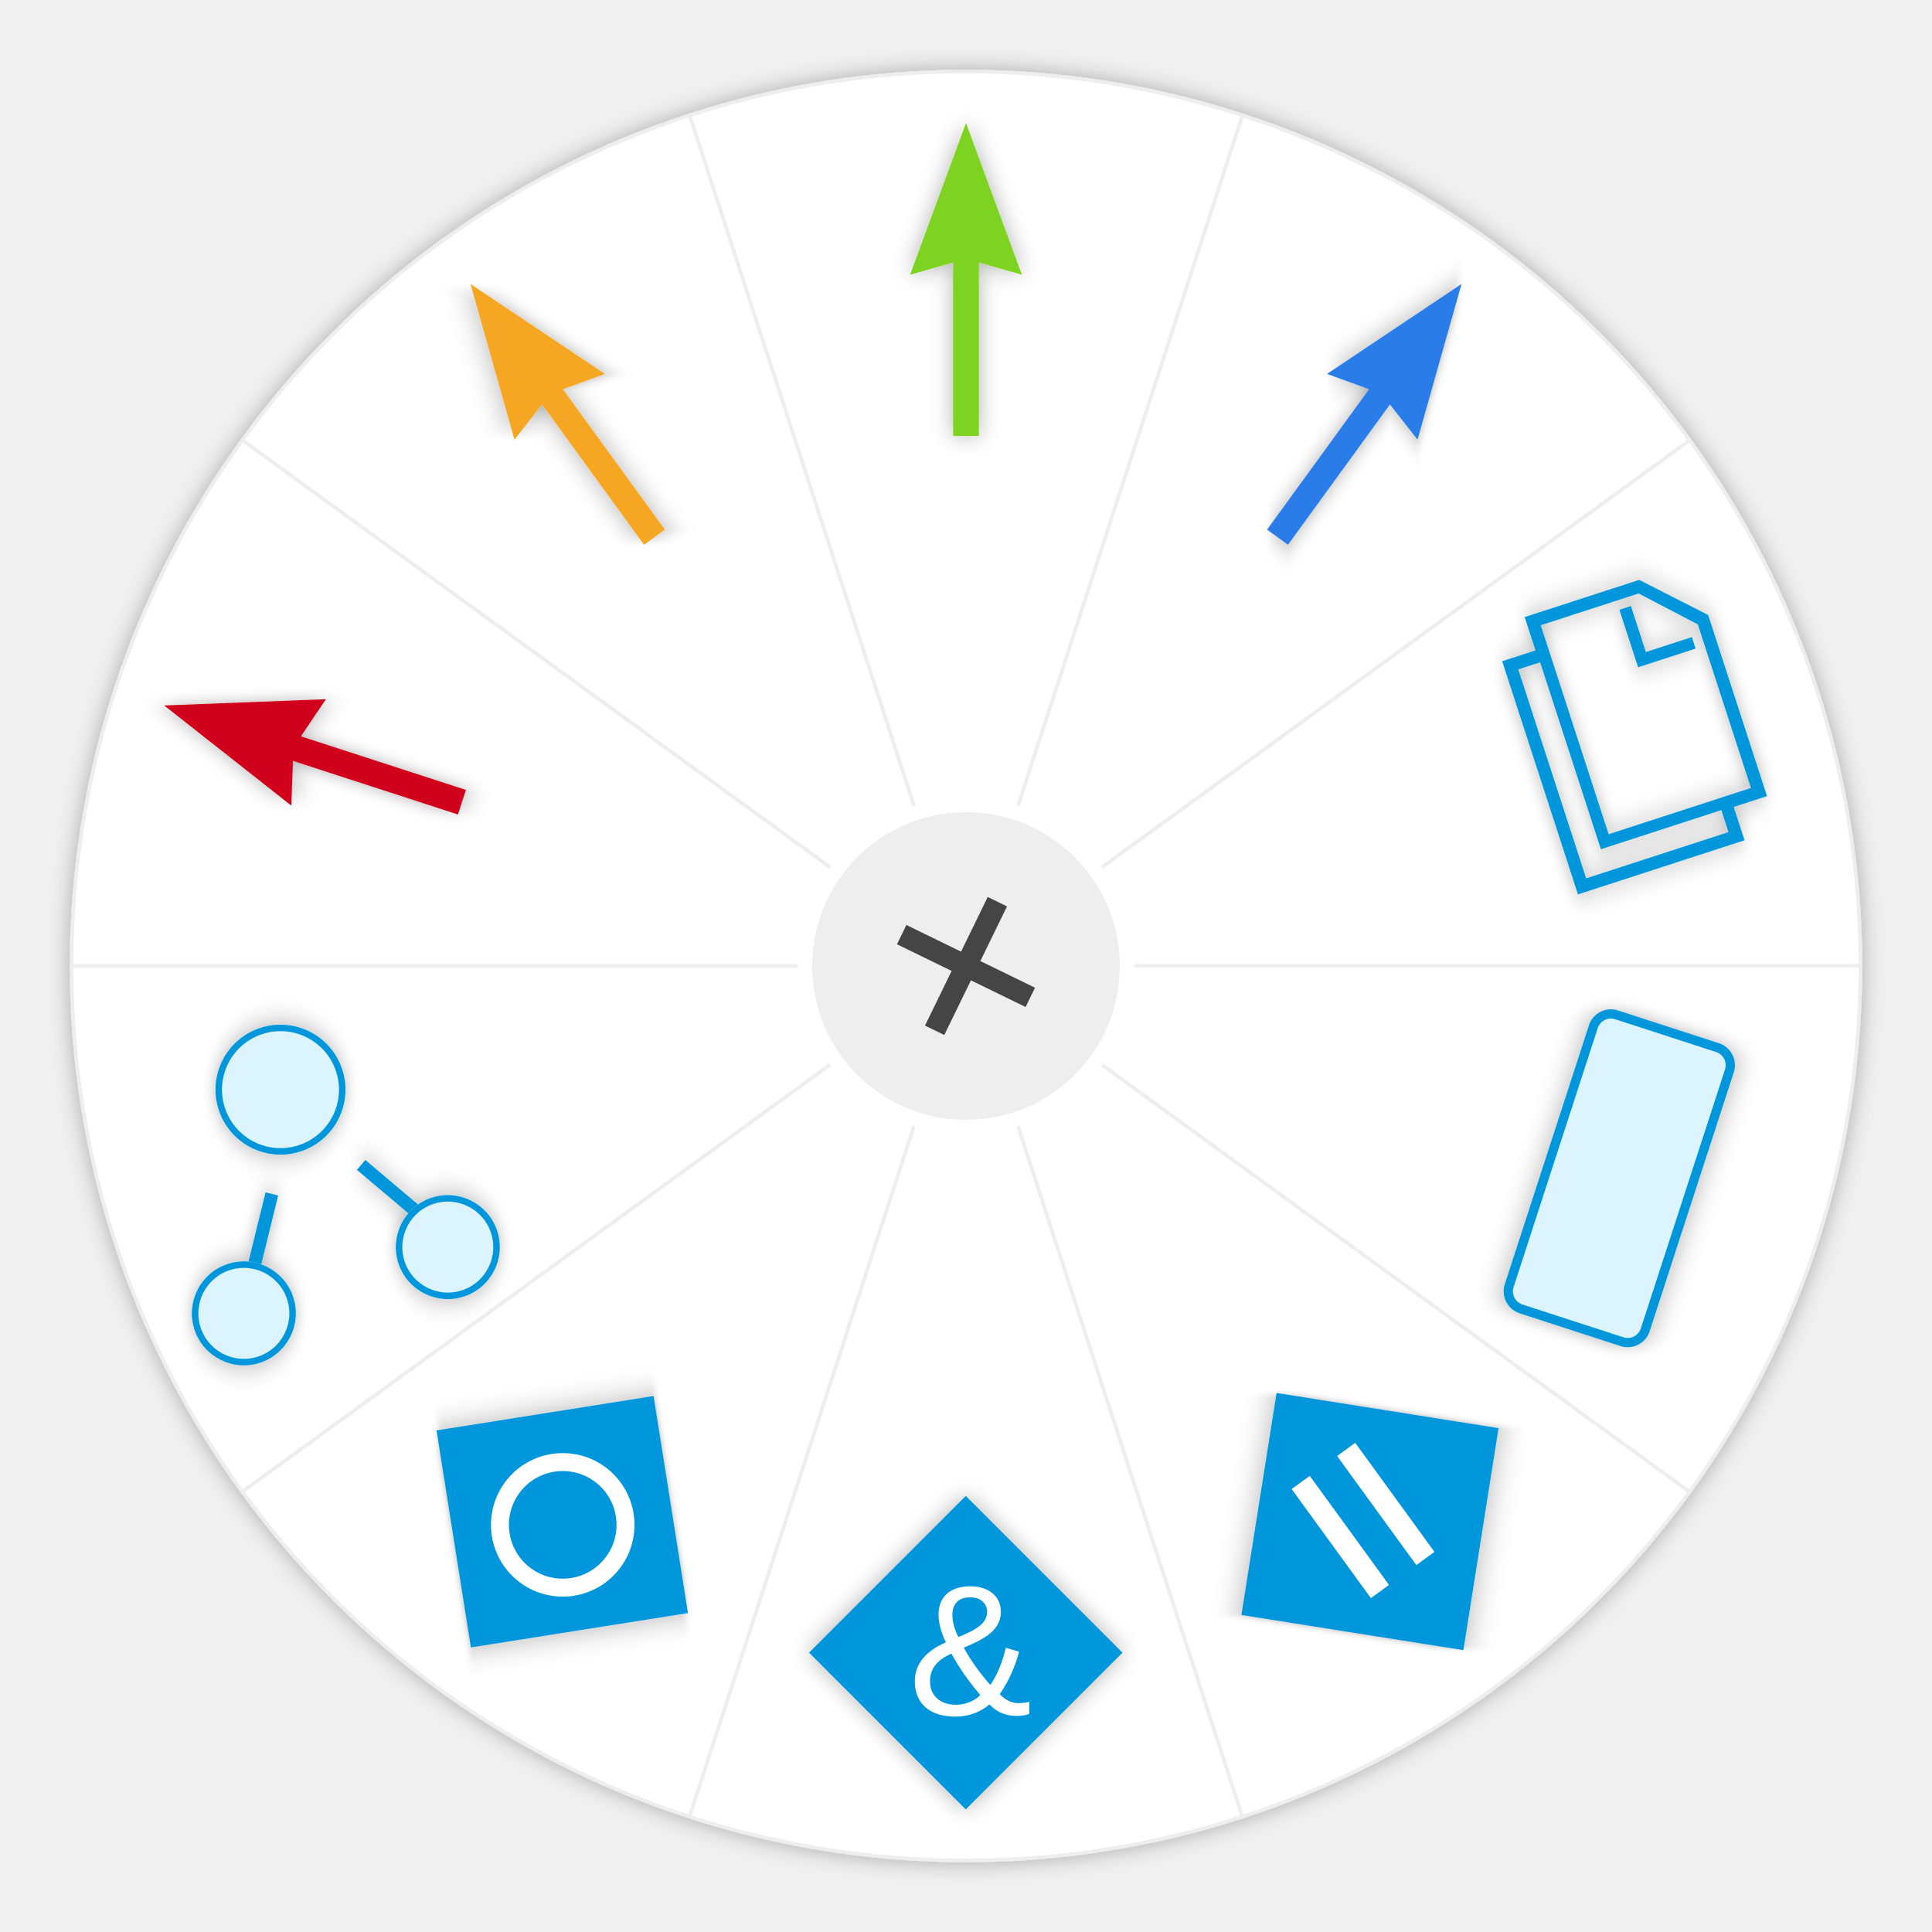
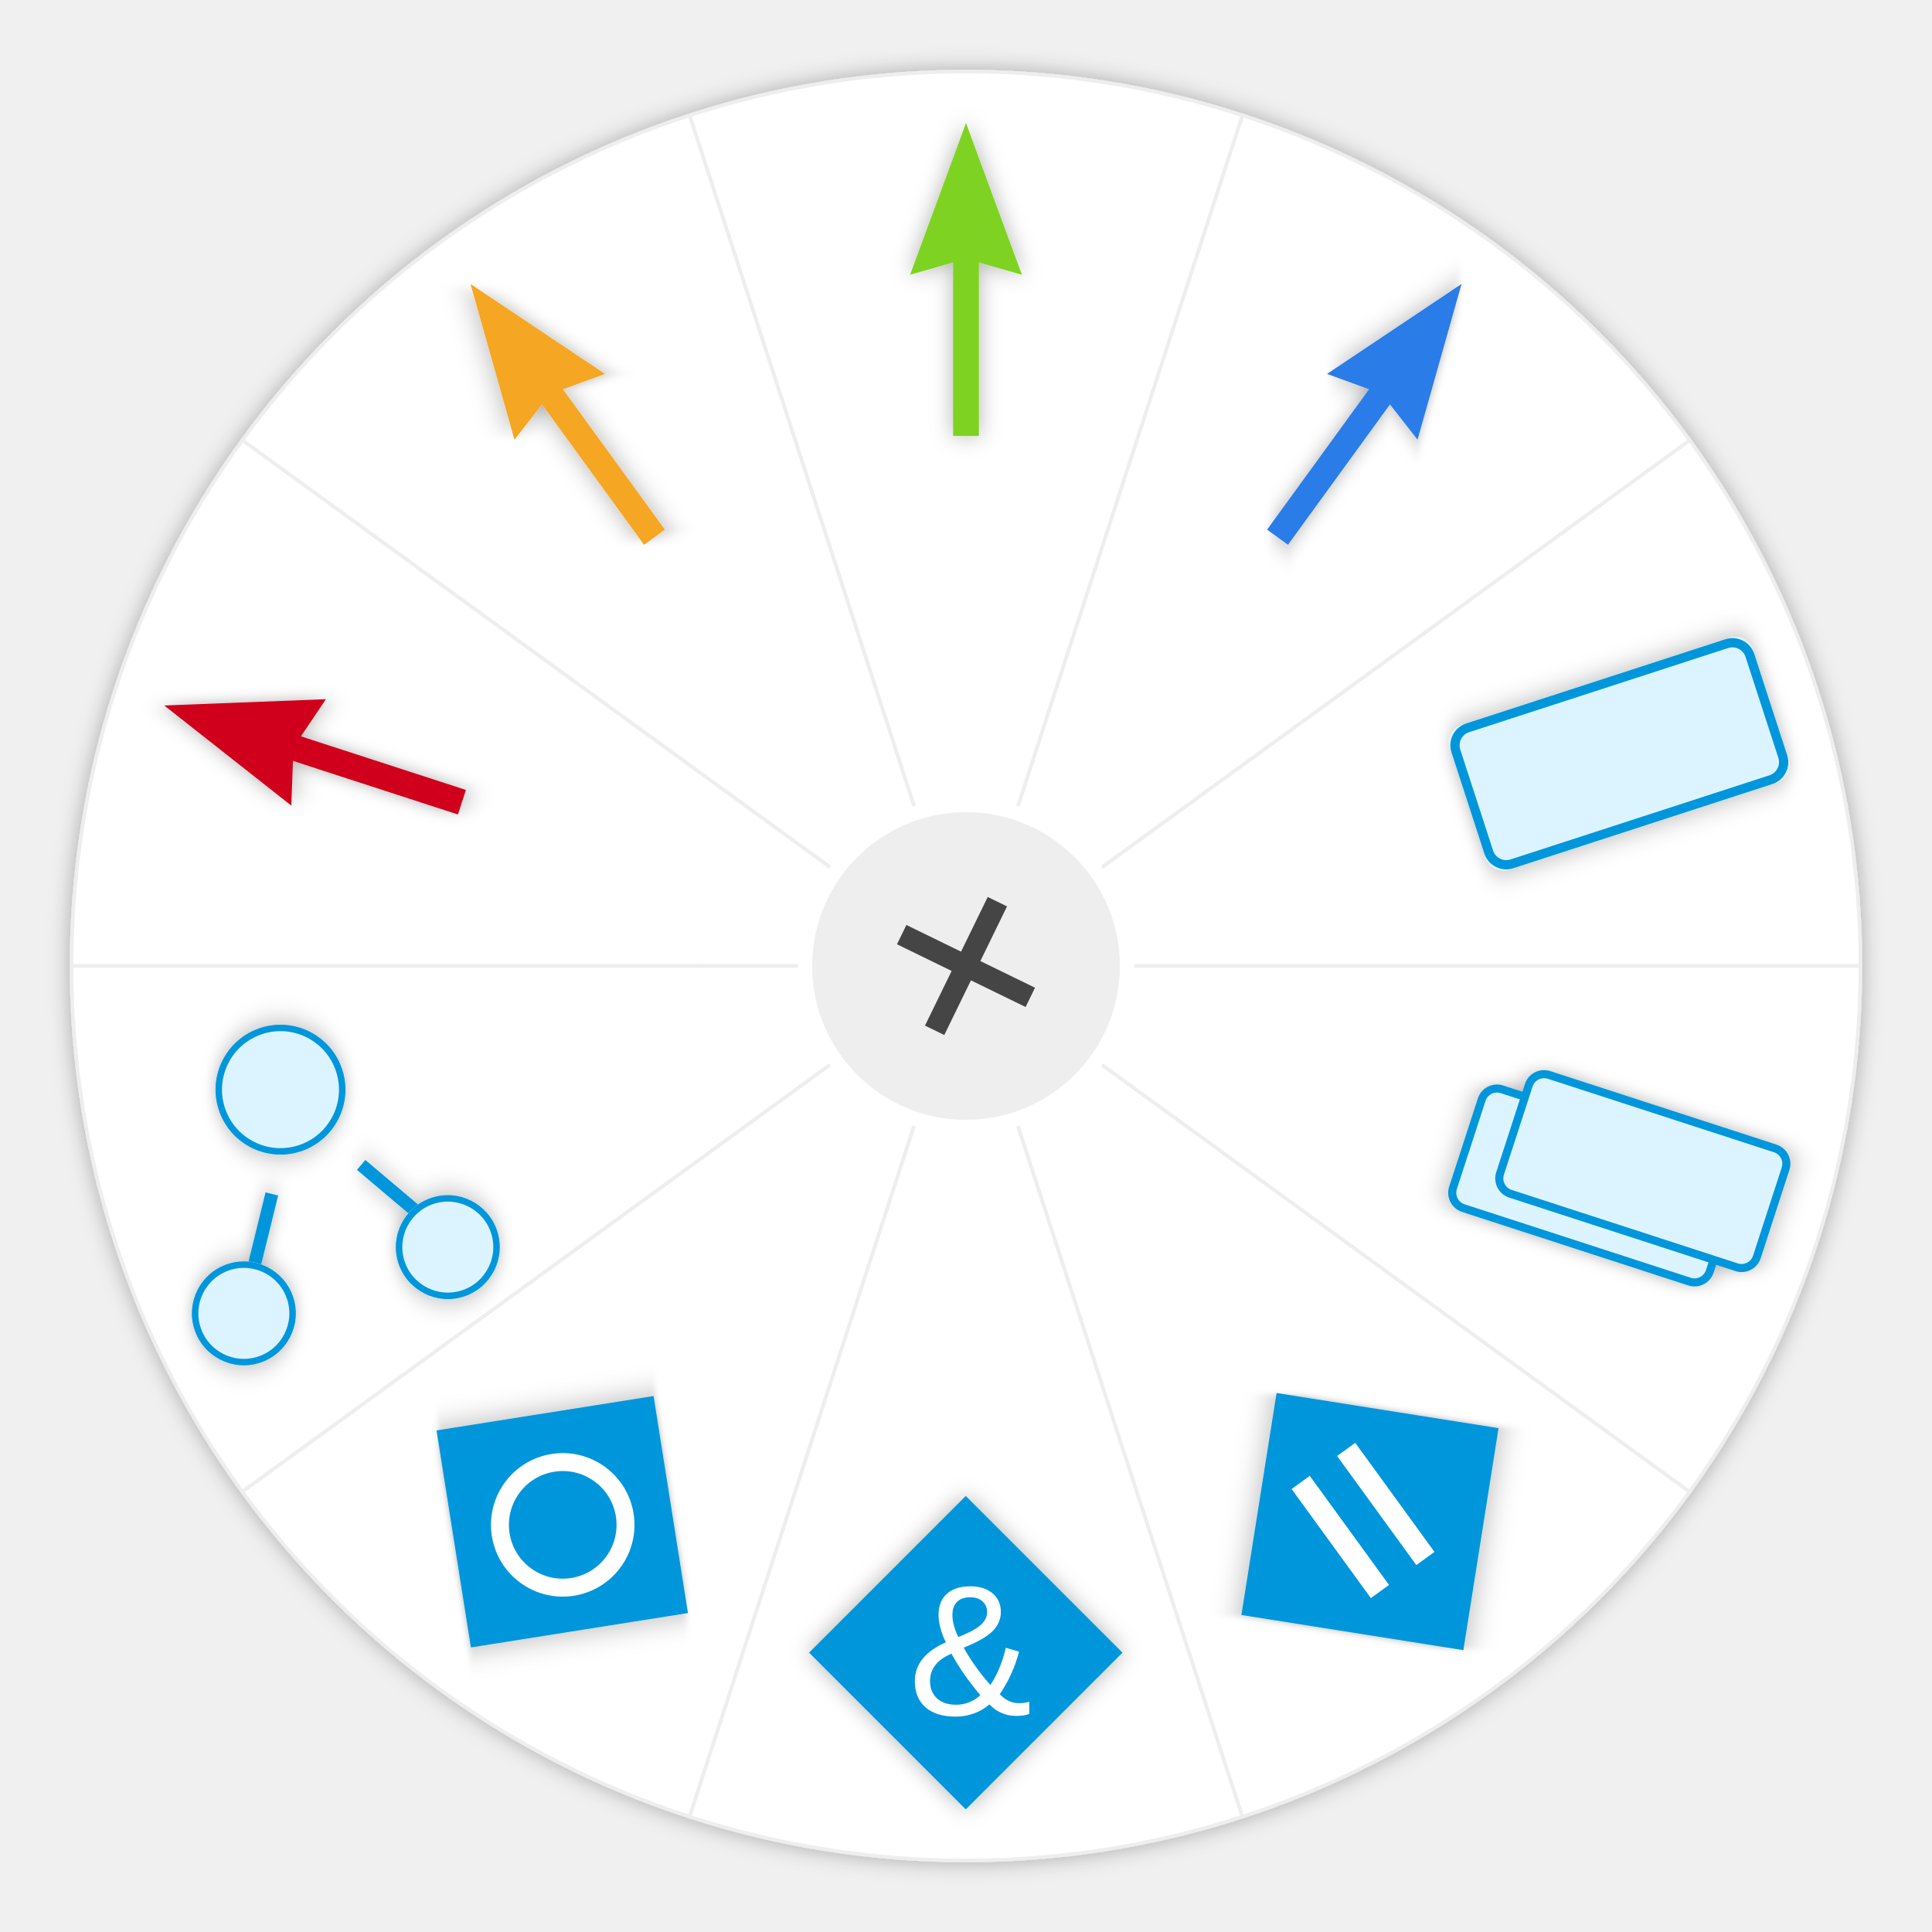
<svg xmlns="http://www.w3.org/2000/svg" xmlns:xlink="http://www.w3.org/1999/xlink" style="-webkit-backface-visibility:visible;-webkit-user-select:none;transform-origin:50% 50% 0px;transform:matrix3d(0.9505793, 0.310482, 0, 0, -0.310482, 0.9505793, 0, 0, 0, 0, 1, 0, 0, 0, 0, 1);z-index:0" viewBox="-20 -20 540 540">
  <style>
	a { cursor: pointer; outline: none; }
	.item .sector { fill: #fff; stroke: #eee; }
	.item:hover .sector, .item:focus .sector { 
		fill: #E1F4FE; 
	}
	.menu-trigger { fill: #eee; pointer-events: auto; }
	.menu-trigger:hover, .menu-trigger:focus { cursor: pointer; fill: #FFBBC4; }
	symbol { overflow: visible; }
svg {  
	-webkit-filter: drop-shadow(0px 0px 3px rgba(0,0,0,0.3));      
	filter: drop-shadow(0px 0px 3px rgba(0,0,0,0.3));
}
</style>
  <symbol id="copy" class="icon icon-copy" viewBox="0 0 89 89">
-     <svg version="1.1" viewBox="0 0 100 80">
-       <g fill="none" fill-rule="evenodd">
-         <path transform="translate(44 33) rotate(-90) translate(-44 -33)" d="m54.8-4v15.2h15.2v3.8h-19v-19h3.8zm5.013-7l17.188 17.188v59.812h-11v11h-55v-77h11v-11h37.812zm2.188 84v-7.263h-39.769v-61.737h-7.231v69h47zm11-11v-54.02l-14.688-14.98h-32.312v69h47z" fill="#0096DC" />
+     <svg viewBox="0 0 33 69" version="1.1">
+       <defs>
+         <rect id="path-1" x="-18" y="18" width="69" height="33" rx="4" />
+       </defs>
+       <g id="Page-1" stroke="none" stroke-width="1" fill="none" fill-rule="evenodd">
+         <g id="Rectangle-27-Copy-12" transform="translate(16.5, 34.5) rotate(90) translate(-16.5, -34.5) ">
+           <use fill="#DBF4FF" fill-rule="evenodd" xlink:href="#path-1" />
+           <rect stroke="#0096DC" stroke-width="2" x="-17" y="19" width="67" height="31" rx="4" />
+         </g>
      </g>
    </svg>
  </symbol>
  <symbol id="arrBlue" class="icon icon-arrBlue" viewBox="0 0 89 89">
    <svg version="1.1" viewBox="0 0 13 37">
      <g transform="translate(6.5 18) rotate(-90) translate(-18 -6.5)">
        <path transform="translate(9.77 6.5) scale(-1 1) translate(-9.77 -6.5)" d="m0.77 6.5h18" stroke="#2C7CE9" stroke-linecap="square" stroke-width="3" />
        <polygon points="18 0 19.857 6.5 18 13 35.643 6.5" fill="#2C7CE9" />
      </g>
    </svg>
  </symbol>
  <symbol id="arrGreen" class="icon icon-arrGreen" viewBox="0 0 89 89">
    <svg version="1.1" viewBox="0 0 13 37">
      <g transform="translate(6.5 18) rotate(-90) translate(-18 -6.5)">
        <path transform="translate(9.77 6.5) scale(-1 1) translate(-9.77 -6.5)" d="m0.77 6.5h18" stroke="#7ED321" stroke-linecap="square" stroke-width="3" />
        <polygon points="18 0 19.857 6.5 18 13 35.643 6.5" fill="#7ED321" />
      </g>
    </svg>
  </symbol>
  <symbol id="arrYellow" class="icon icon-arrYellow" viewBox="0 0 89 89">
    <svg version="1.1" viewBox="0 0 13 37">
      <g transform="translate(6.5 18) rotate(-90) translate(-18 -6.5)">
        <path transform="translate(9.77 6.5) scale(-1 1) translate(-9.77 -6.5)" d="m0.77 6.5h18" stroke="#F5A623" stroke-linecap="square" stroke-width="3" />
        <polygon points="18 0 19.857 6.5 18 13 35.643 6.5" fill="#F5A623" />
      </g>
    </svg>
  </symbol>
  <symbol id="arrRed" class="icon icon-arrRed" viewBox="0 0 89 89">
    <svg version="1.1" viewBox="0 0 13 37">
      <g transform="translate(6.5 18) rotate(-90) translate(-18 -6.5)">
        <path transform="translate(9.77 6.5) scale(-1 1) translate(-9.77 -6.5)" d="m0.77 6.5h18" stroke="#D0021B" stroke-linecap="square" stroke-width="3" />
        <polygon points="18 0 19.857 6.5 18 13 35.643 6.5" fill="#D0021B" />
      </g>
    </svg>
  </symbol>
  <symbol id="trash" class="icon icon-trash" viewBox="0 0 89 89">
    <svg version="1.1" viewBox="0 0 49 49">
      <defs>
        <circle id="c" cx="24" cy="10" r="10" />
        <circle id="b" cx="8" cy="41" r="8" />
        <circle id="a" cx="41" cy="41" r="8" />
      </defs>
      <g fill="none" fill-rule="evenodd">
        <g transform="translate(24.5 24.5) rotate(90) translate(-24.5 -24.5)">
          <use fill="#DBF4FF" fill-rule="evenodd" xlink:href="#c" />
          <circle cx="24" cy="10" r="9.5" stroke="#0096DC" />
          <path d="M17.25,25.7 L9,39" stroke="#0096DC" stroke-linecap="square" stroke-width="2" />
          <path transform="translate(36.5 32) scale(-1 1) translate(-36.5 -32)" d="M40.25,25.7 L32,39" stroke="#0096DC" stroke-linecap="square" stroke-width="2" />
          <use fill="#DBF4FF" fill-rule="evenodd" xlink:href="#b" />
          <circle cx="8" cy="41" r="7.5" stroke="#0096DC" />
          <use fill="#DBF4FF" fill-rule="evenodd" xlink:href="#a" />
          <circle cx="41" cy="41" r="7.5" stroke="#0096DC" />
        </g>
      </g>
    </svg>
  </symbol>
  <symbol id="ext" class="icon icon-ext" viewBox="0 0 89 89">
    <svg version="1.1" viewBox="0 0 71 71">
      <g fill="none" fill-rule="evenodd">
        <rect transform="translate(35.5 35.5) rotate(45) translate(-35.5 -35.5)" x="11" y="11" width="49" height="49" fill="#0096DC" />
        <circle cx="35" cy="35" r="14" stroke="#fff" stroke-width="4" />
      </g>
    </svg>
  </symbol>
  <symbol id="and" class="icon icon-and" viewBox="0 0 89 89">
    <svg version="1.1" viewBox="0 0 72 72">
      <g fill="none" fill-rule="evenodd">
        <rect transform="translate(36.059 36.059) rotate(45) translate(-36.059 -36.059)" x="11" y="11" width="50.118" height="50.118" fill="#0096DC" />
        <text transform="translate(36.529 36.5) rotate(180) translate(-36.529 -36.5)" fill="#FFFFFF" font-family="Arial" font-size="42" font-weight="normal">
          <tspan x="24" y="51">&amp;</tspan>
        </text>
      </g>
    </svg>
  </symbol>
  <symbol id="or" class="icon icon-or" viewBox="0 0 89 89">
    <svg version="1.1" viewBox="0 0 71 71">
      <g fill="none" fill-rule="evenodd">
        <rect transform="translate(35.439 35.5) rotate(45) translate(-35.439 -35.5)" x="10.38" y="10.441" width="50.118" height="50.118" fill="#0096DC" />
        <path d="m30.279 24.076v25.059" stroke="#fff" stroke-linecap="square" stroke-width="5" />
        <path d="m42.809 24.076v25.059" stroke="#fff" stroke-linecap="square" stroke-width="5" />
      </g>
    </svg>
  </symbol>
  <symbol id="etap" class="icon icon-etap" viewBox="0 0 89 89">
-     <svg version="1.1" viewBox="0 0 69 33">
-       <g fill="none" fill-rule="evenodd">
-         <rect x="1" y="1" width="67" height="31" rx="4" fill="#DBF4FF" stroke="#0096DC" stroke-width="2" />
+     <svg version="1.1" viewBox="0 0 40 79">
+       <defs>
+         <rect id="b" x="-18" y="18" width="69" height="33" rx="4" />
+         <rect id="a" x="-11" y="28" width="69" height="33" rx="4" />
+       </defs>
+       <g transform="translate(20 39.5) rotate(180) translate(-20 -39.5)">
+         <g transform="translate(16.5 34.5) rotate(90) translate(-16.5 -34.5)">
+           <rect x="-17" y="19" width="67" height="31" rx="4" stroke="#0096DC" stroke-width="2" fill="#DBF4FF" />
+         </g>
+         <g transform="translate(23.5 44.5) rotate(90) translate(-23.5 -44.5)">
+           <rect x="-10" y="29" width="67" height="31" rx="4" stroke="#0096DC" stroke-width="2" fill="#DBF4FF" />
+         </g>
      </g>
    </svg>
  </symbol>
  <a class="item" data-svg-origin="250 250">
    <path class="sector" d="m250 250h250a250 250 0 0 0 -47.746 -146.95z" />
    <use transform="rotate(72 432.6 190.67)" x="388.103" y="146.169" width="89" height="89" xlink:href="#copy" />
  </a>
  <a class="item" transform="matrix(.80901 -.58778 .58778 .80901 -99.201 194.69)" data-svg-origin="250 250">
    <path class="sector" d="m250 250h250a250 250 0 0 0 -47.746 -146.95z" />
    <use transform="rotate(72 432.6 190.67)" x="388.103" y="146.169" width="89" height="89" xlink:href="#arrBlue" />
  </a>
  <a class="item" transform="matrix(.30901 -.95105 .95105 .30901 -65.018 410.51)" data-svg-origin="250 250">
    <path class="sector" d="m250 250h250a250 250 0 0 0 -47.746 -146.95z" />
    <use transform="rotate(72 432.6 190.67)" x="388.103" y="146.169" width="89" height="89" xlink:href="#arrGreen" />
  </a>
  <a class="item" transform="matrix(-.30901 -.95105 .95105 -.30901 89.49 565.02)" data-svg-origin="250 250">
    <path class="sector" d="m250 250h250a250 250 0 0 0 -47.746 -146.95z" />
    <use transform="rotate(72 432.6 190.67)" x="388.103" y="146.169" width="89" height="89" xlink:href="#arrYellow" />
  </a>
  <a class="item" transform="matrix(-.80901 -.58778 .58778 -.80901 305.31 599.2)" data-svg-origin="250 250">
    <path class="sector" d="m250 250h250a250 250 0 0 0 -47.746 -146.95z" />
    <use transform="rotate(72 432.6 190.67)" x="388.103" y="146.169" width="89" height="89" xlink:href="#arrRed" />
  </a>
  <a class="item" transform="matrix(-1,0,0,-1,500,500)" data-svg-origin="250 250">
    <path class="sector" d="m250 250h250a250 250 0 0 0 -47.746 -146.95z" />
    <use transform="rotate(72 432.6 190.67)" x="388.103" y="146.169" width="89" height="89" xlink:href="#trash" />
  </a>
  <a class="item" transform="matrix(-.80901 .58778 -.58778 -.80901 599.2 305.31)" data-svg-origin="250 250">
    <path class="sector" d="m250 250h250a250 250 0 0 0 -47.746 -146.95z" />
    <use transform="rotate(72 432.6 190.67)" x="388.103" y="146.169" width="89" height="89" xlink:href="#ext" />
  </a>
  <a class="item" transform="matrix(-.30901 .95105 -.95105 -.30901 565.02 89.49)" data-svg-origin="250 250">
    <path class="sector" d="m250 250h250a250 250 0 0 0 -47.746 -146.95z" />
    <use transform="rotate(72 432.6 190.67)" x="388.103" y="146.169" width="89" height="89" xlink:href="#and" />
  </a>
  <a class="item" transform="matrix(.30901 .95105 -.95105 .30901 410.51 -65.018)" data-svg-origin="250 250">
    <path class="sector" d="m250 250h250a250 250 0 0 0 -47.746 -146.95z" />
    <use transform="rotate(72 432.6 190.67)" x="388.103" y="146.169" width="89" height="89" xlink:href="#or" />
  </a>
  <a class="item" transform="matrix(.80901 .58778 -.58778 .80901 194.69 -99.201)" data-svg-origin="250 250">
    <path class="sector" d="m250 250h250a250 250 0 0 0 -47.746 -146.95z" />
    <use transform="rotate(72 432.6 190.67)" x="388.103" y="146.169" width="89" height="89" xlink:href="#etap" />
  </a>
  <g class="trigger menu-trigger" role="button">
    <circle cx="250" cy="250" r="45" stroke="#fff" stroke-width="4" />
    <g transform="rotate(26,250,250)" fill="#444">
      <rect width="40" height="6" x="230" y="247" />
      <rect width="6" height="40" x="247" y="230" />
    </g>
  </g>
</svg>
